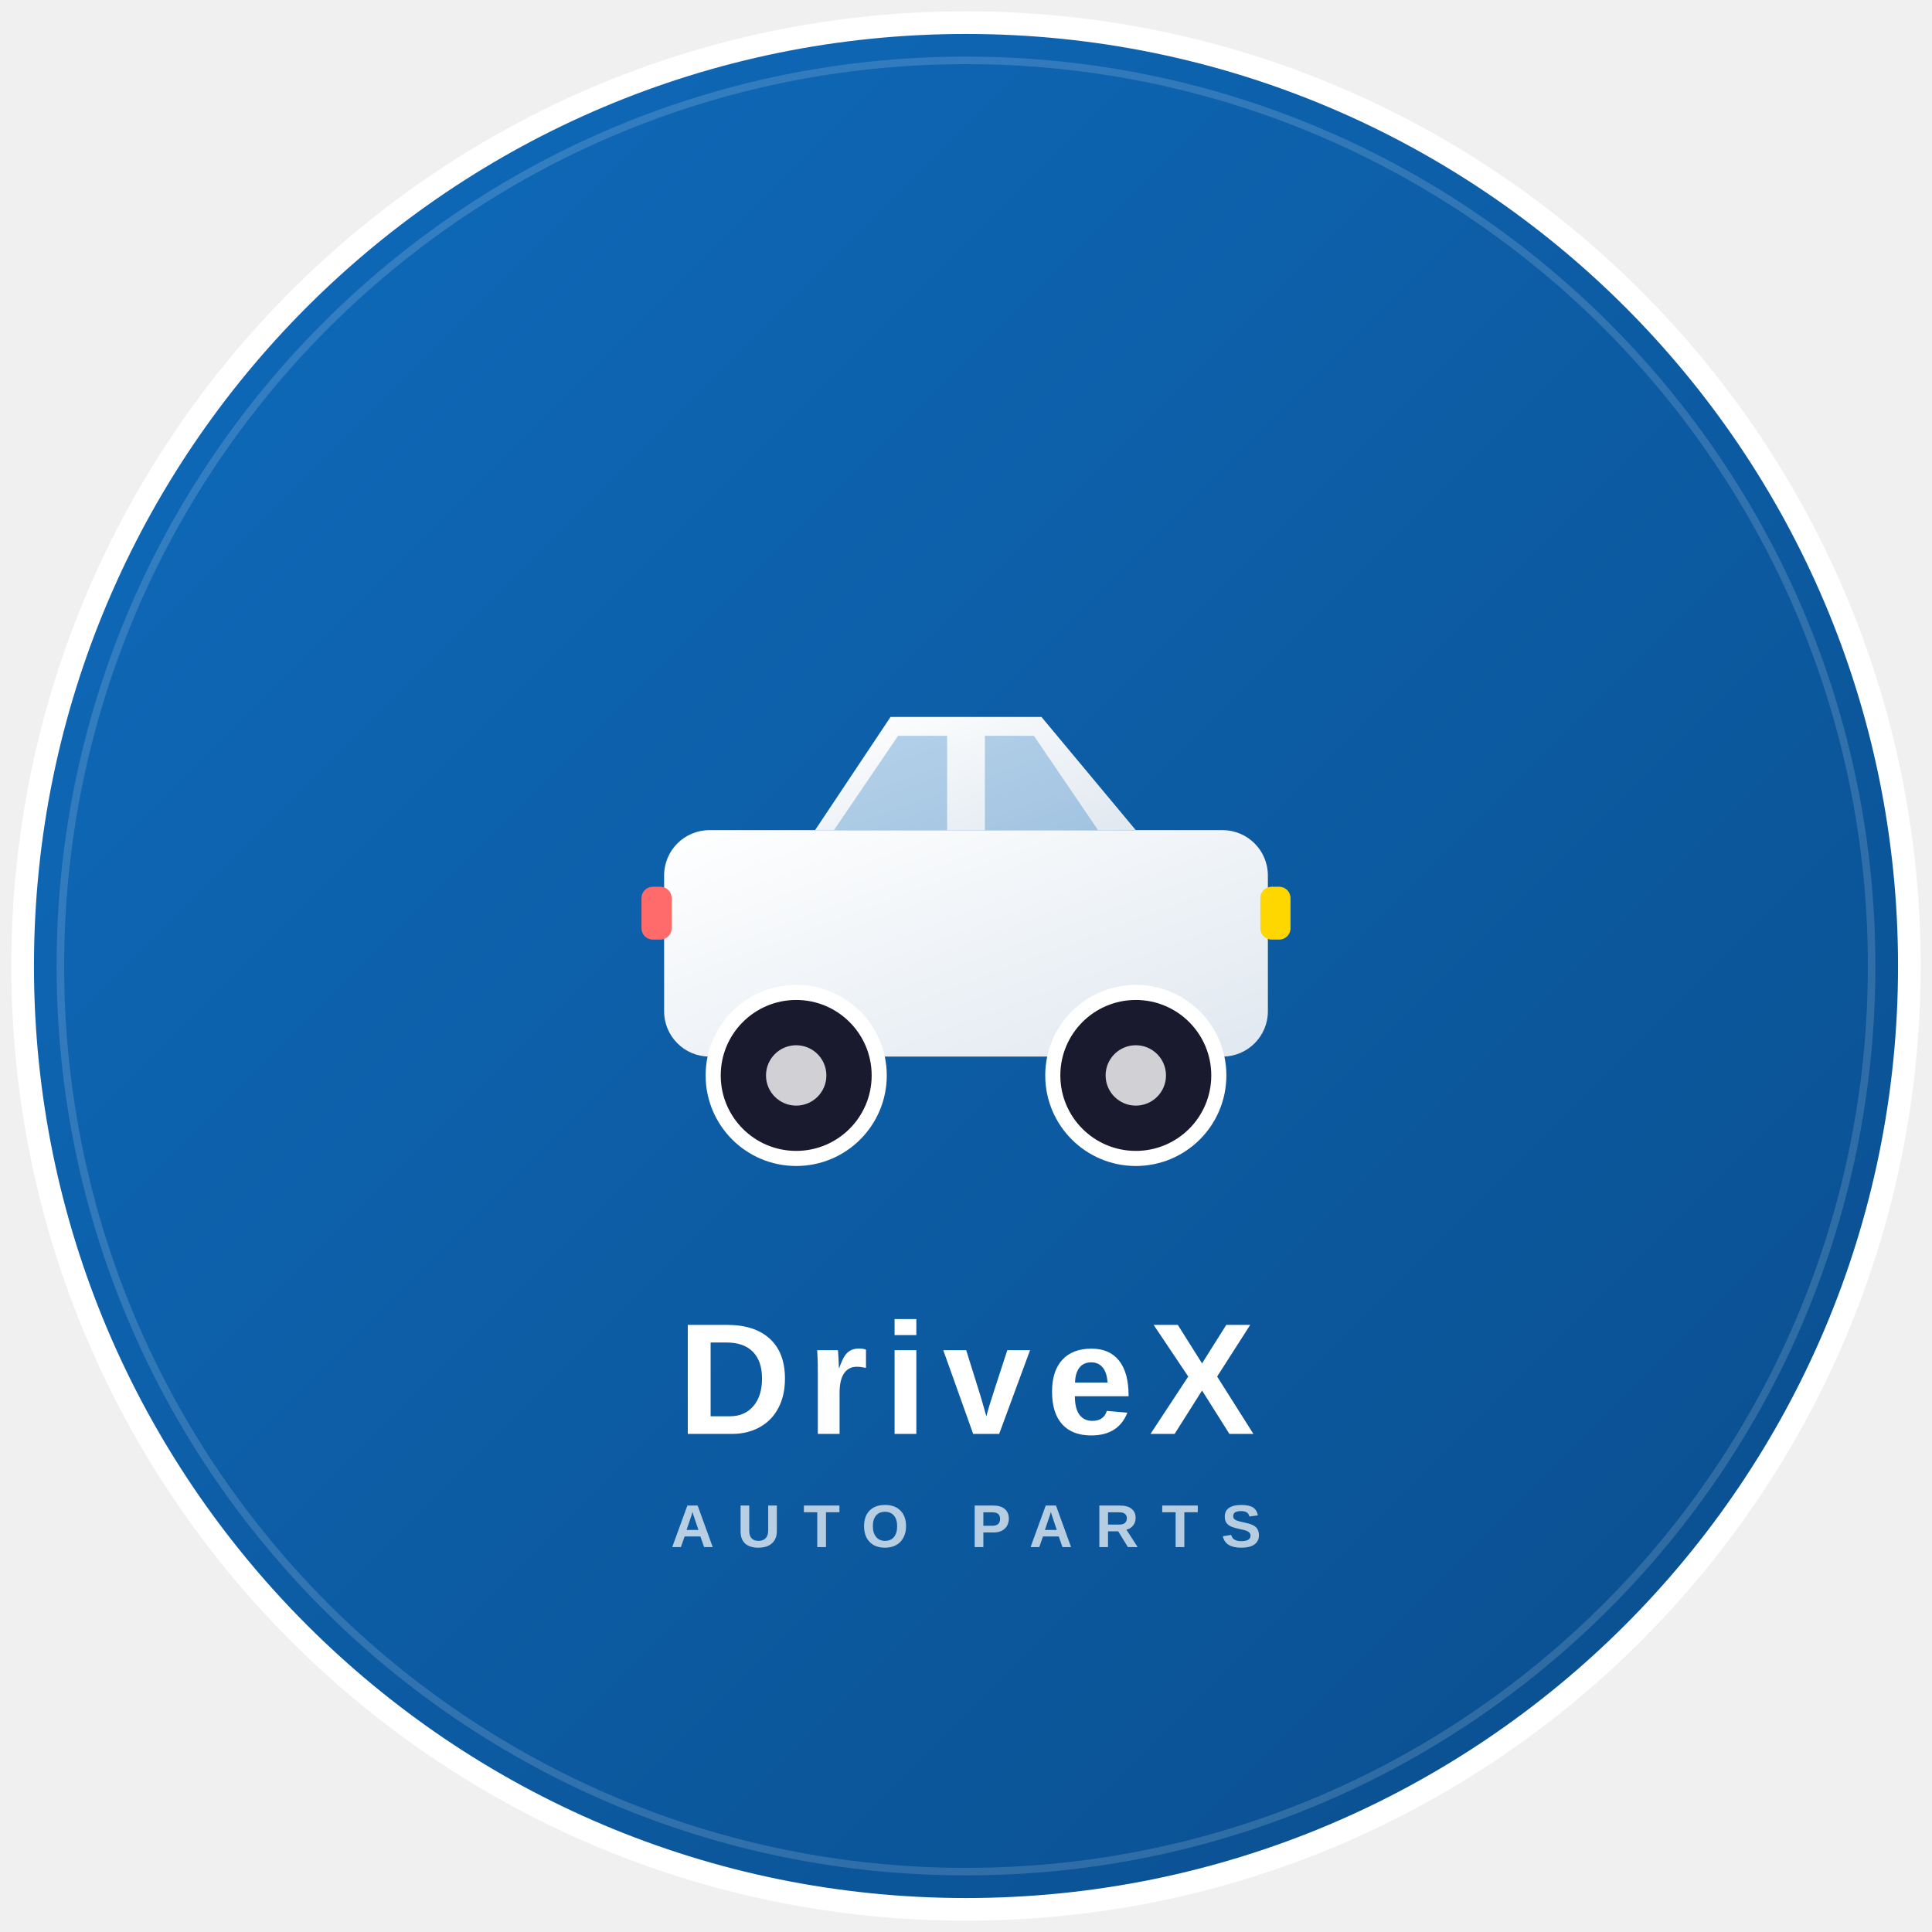
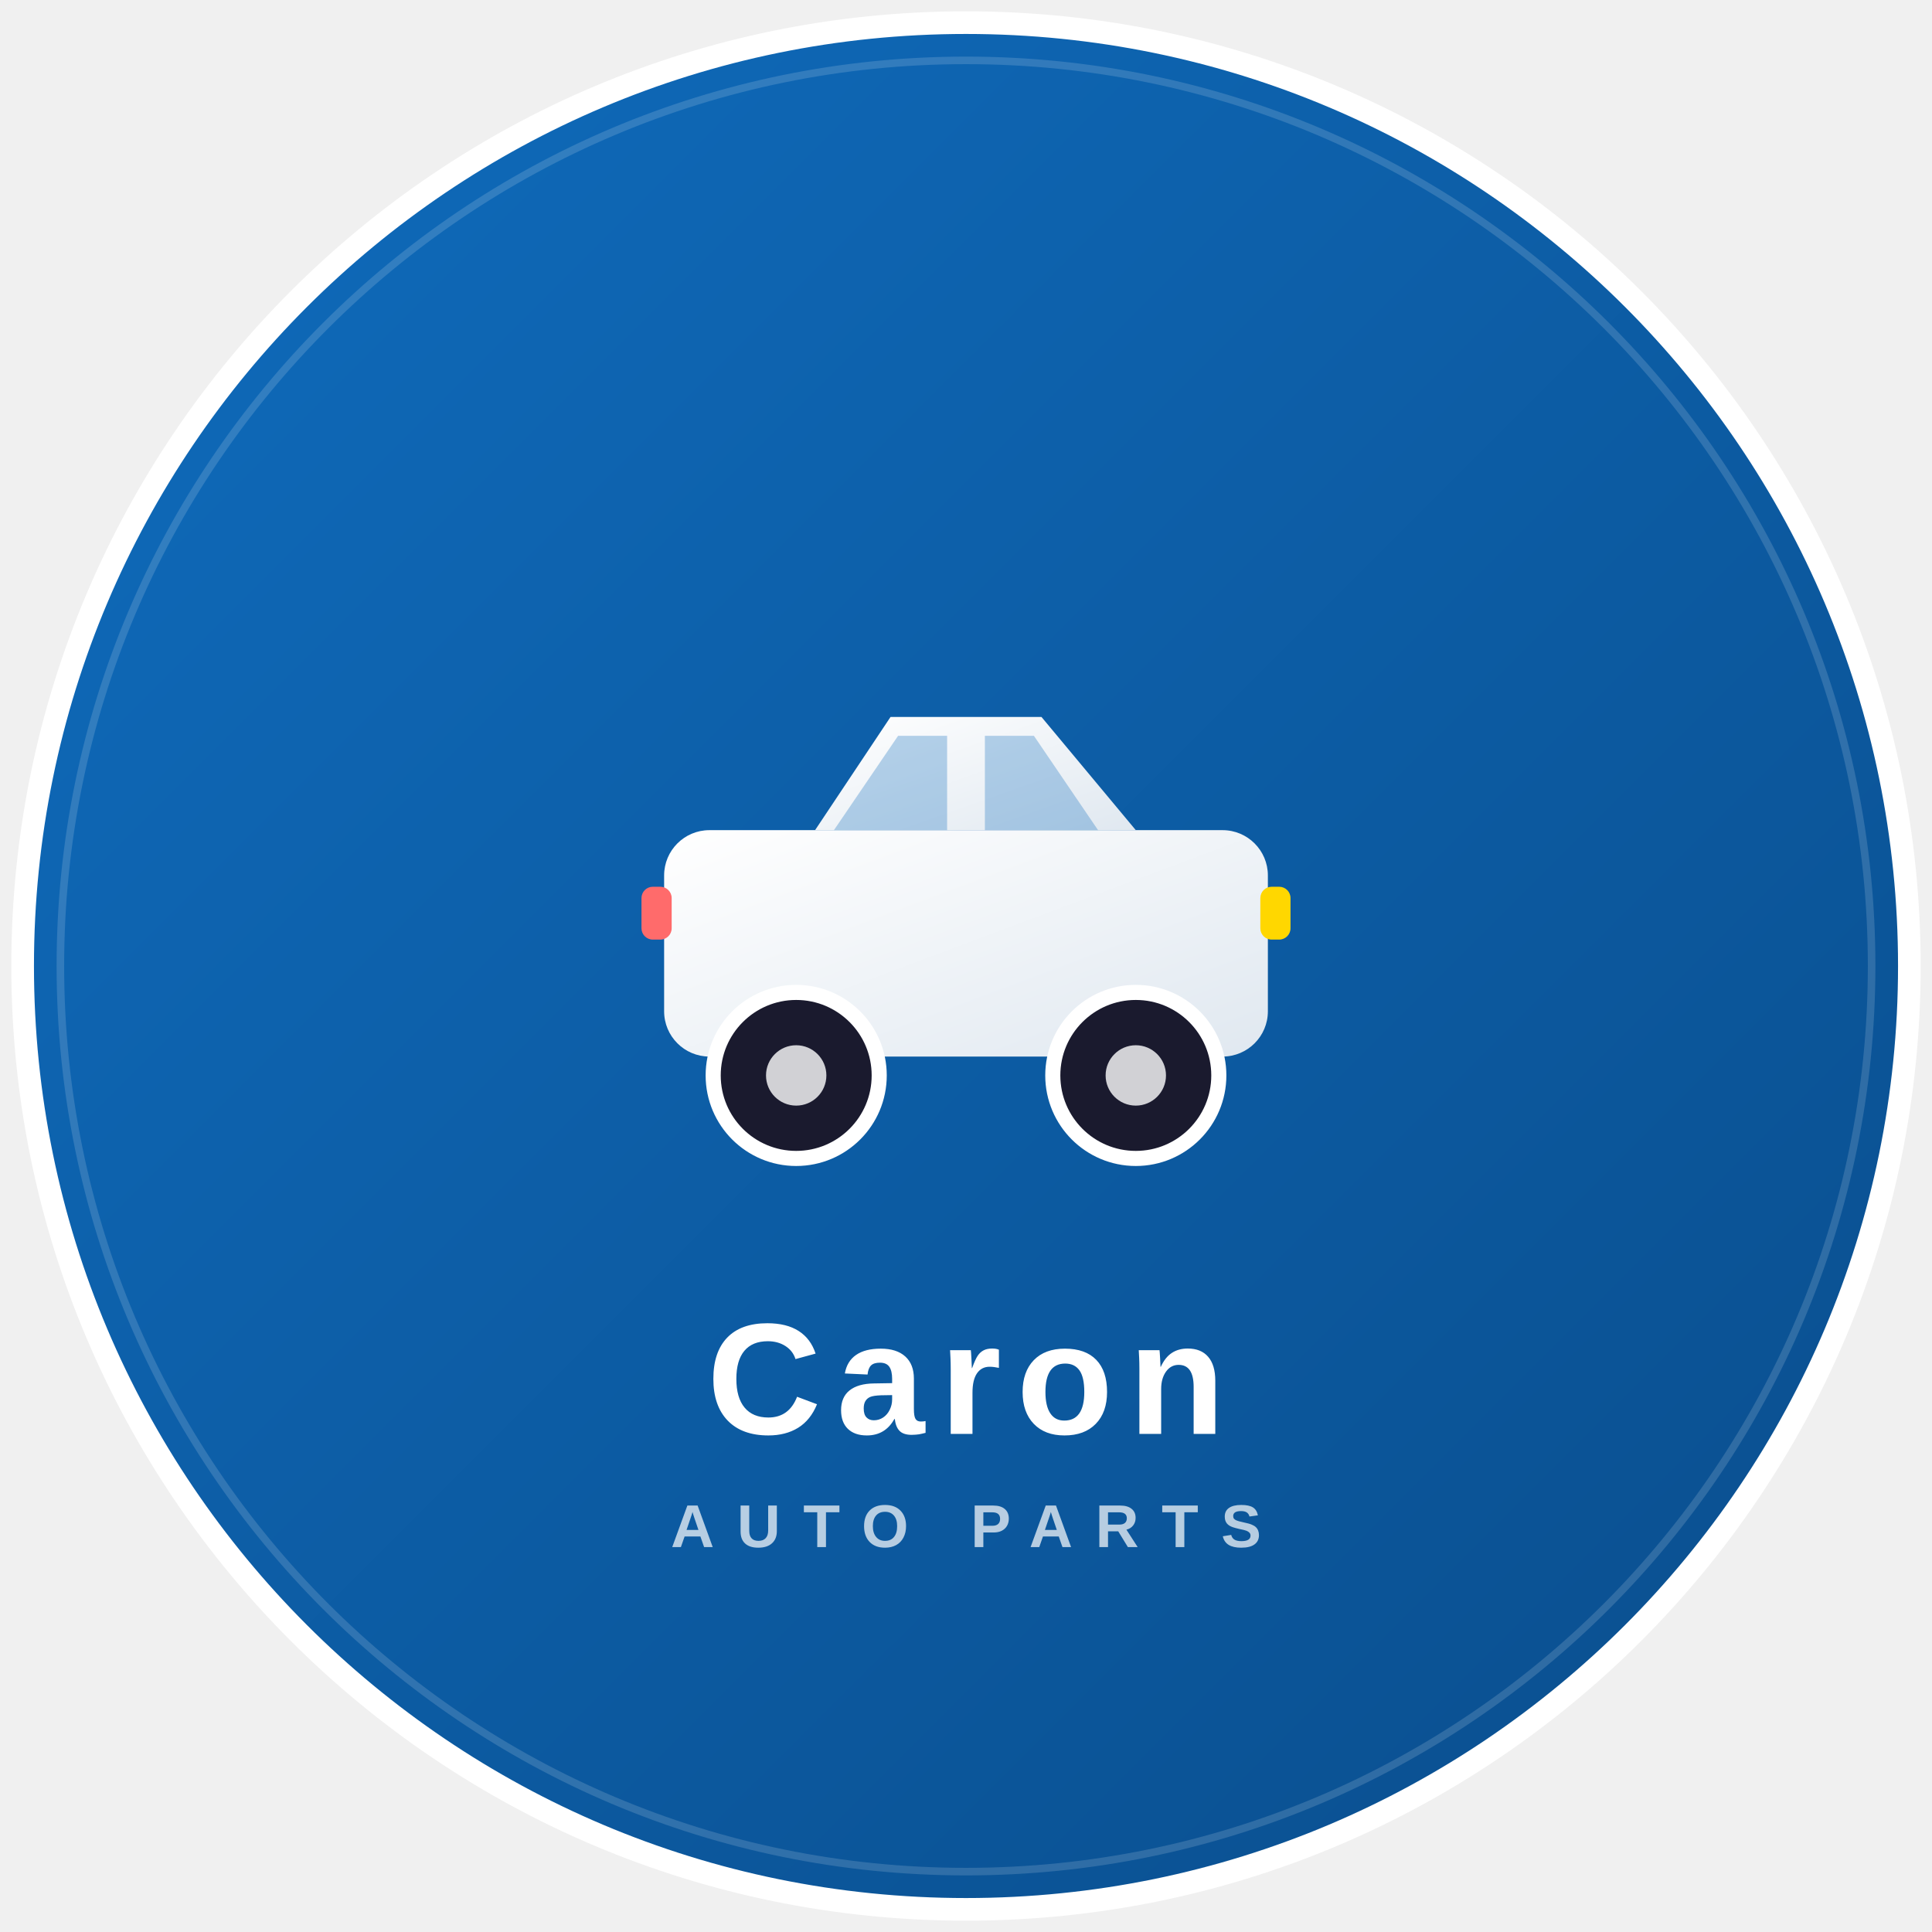
<svg xmlns="http://www.w3.org/2000/svg" viewBox="0 0 512 512" width="512" height="512">
  <defs>
    <linearGradient id="bg" x1="0%" y1="0%" x2="100%" y2="100%">
      <stop offset="0%" style="stop-color:#0F6CBD" />
      <stop offset="100%" style="stop-color:#0A4D8C" />
    </linearGradient>
    <linearGradient id="car" x1="0%" y1="0%" x2="100%" y2="100%">
      <stop offset="0%" style="stop-color:#FFFFFF" />
      <stop offset="100%" style="stop-color:#E0E8F0" />
    </linearGradient>
  </defs>
  <circle cx="256" cy="256" r="250" fill="url(#bg)" stroke="#FFFFFF" stroke-width="6" />
  <circle cx="256" cy="256" r="240" fill="none" stroke="#FFFFFF" stroke-opacity="0.15" stroke-width="2" />
  <g transform="translate(256,230)">
    <rect x="-80" y="-10" width="160" height="60" rx="12" fill="url(#car)" />
    <path d="M-40,-10 L-20,-40 L20,-40 L45,-10" fill="url(#car)" />
    <path d="M-35,-10 L-18,-35 L-5,-35 L-5,-10 Z" fill="#0F6CBD" opacity="0.3" />
    <path d="M5,-10 L5,-35 L18,-35 L35,-10 Z" fill="#0F6CBD" opacity="0.3" />
    <circle cx="-45" cy="55" r="22" fill="#1A1A2E" stroke="#FFFFFF" stroke-width="4" />
    <circle cx="-45" cy="55" r="8" fill="#FFFFFF" opacity="0.8" />
    <circle cx="45" cy="55" r="22" fill="#1A1A2E" stroke="#FFFFFF" stroke-width="4" />
    <circle cx="45" cy="55" r="8" fill="#FFFFFF" opacity="0.8" />
    <rect x="78" y="5" width="8" height="14" rx="3" fill="#FFD700" />
    <rect x="-86" y="5" width="8" height="14" rx="3" fill="#FF6B6B" />
  </g>
-   <text x="256" y="380" text-anchor="middle" font-family="Arial, sans-serif" font-weight="900" font-size="42" fill="#FFFFFF" letter-spacing="4">DriveX</text>
+   <text x="256" y="380" text-anchor="middle" font-family="Arial, sans-serif" font-weight="900" font-size="42" fill="#FFFFFF" letter-spacing="4">Caron</text>
  <text x="256" y="410" text-anchor="middle" font-family="Arial, sans-serif" font-weight="600" font-size="16" fill="#FFFFFF" fill-opacity="0.7" letter-spacing="6">AUTO PARTS</text>
</svg>
